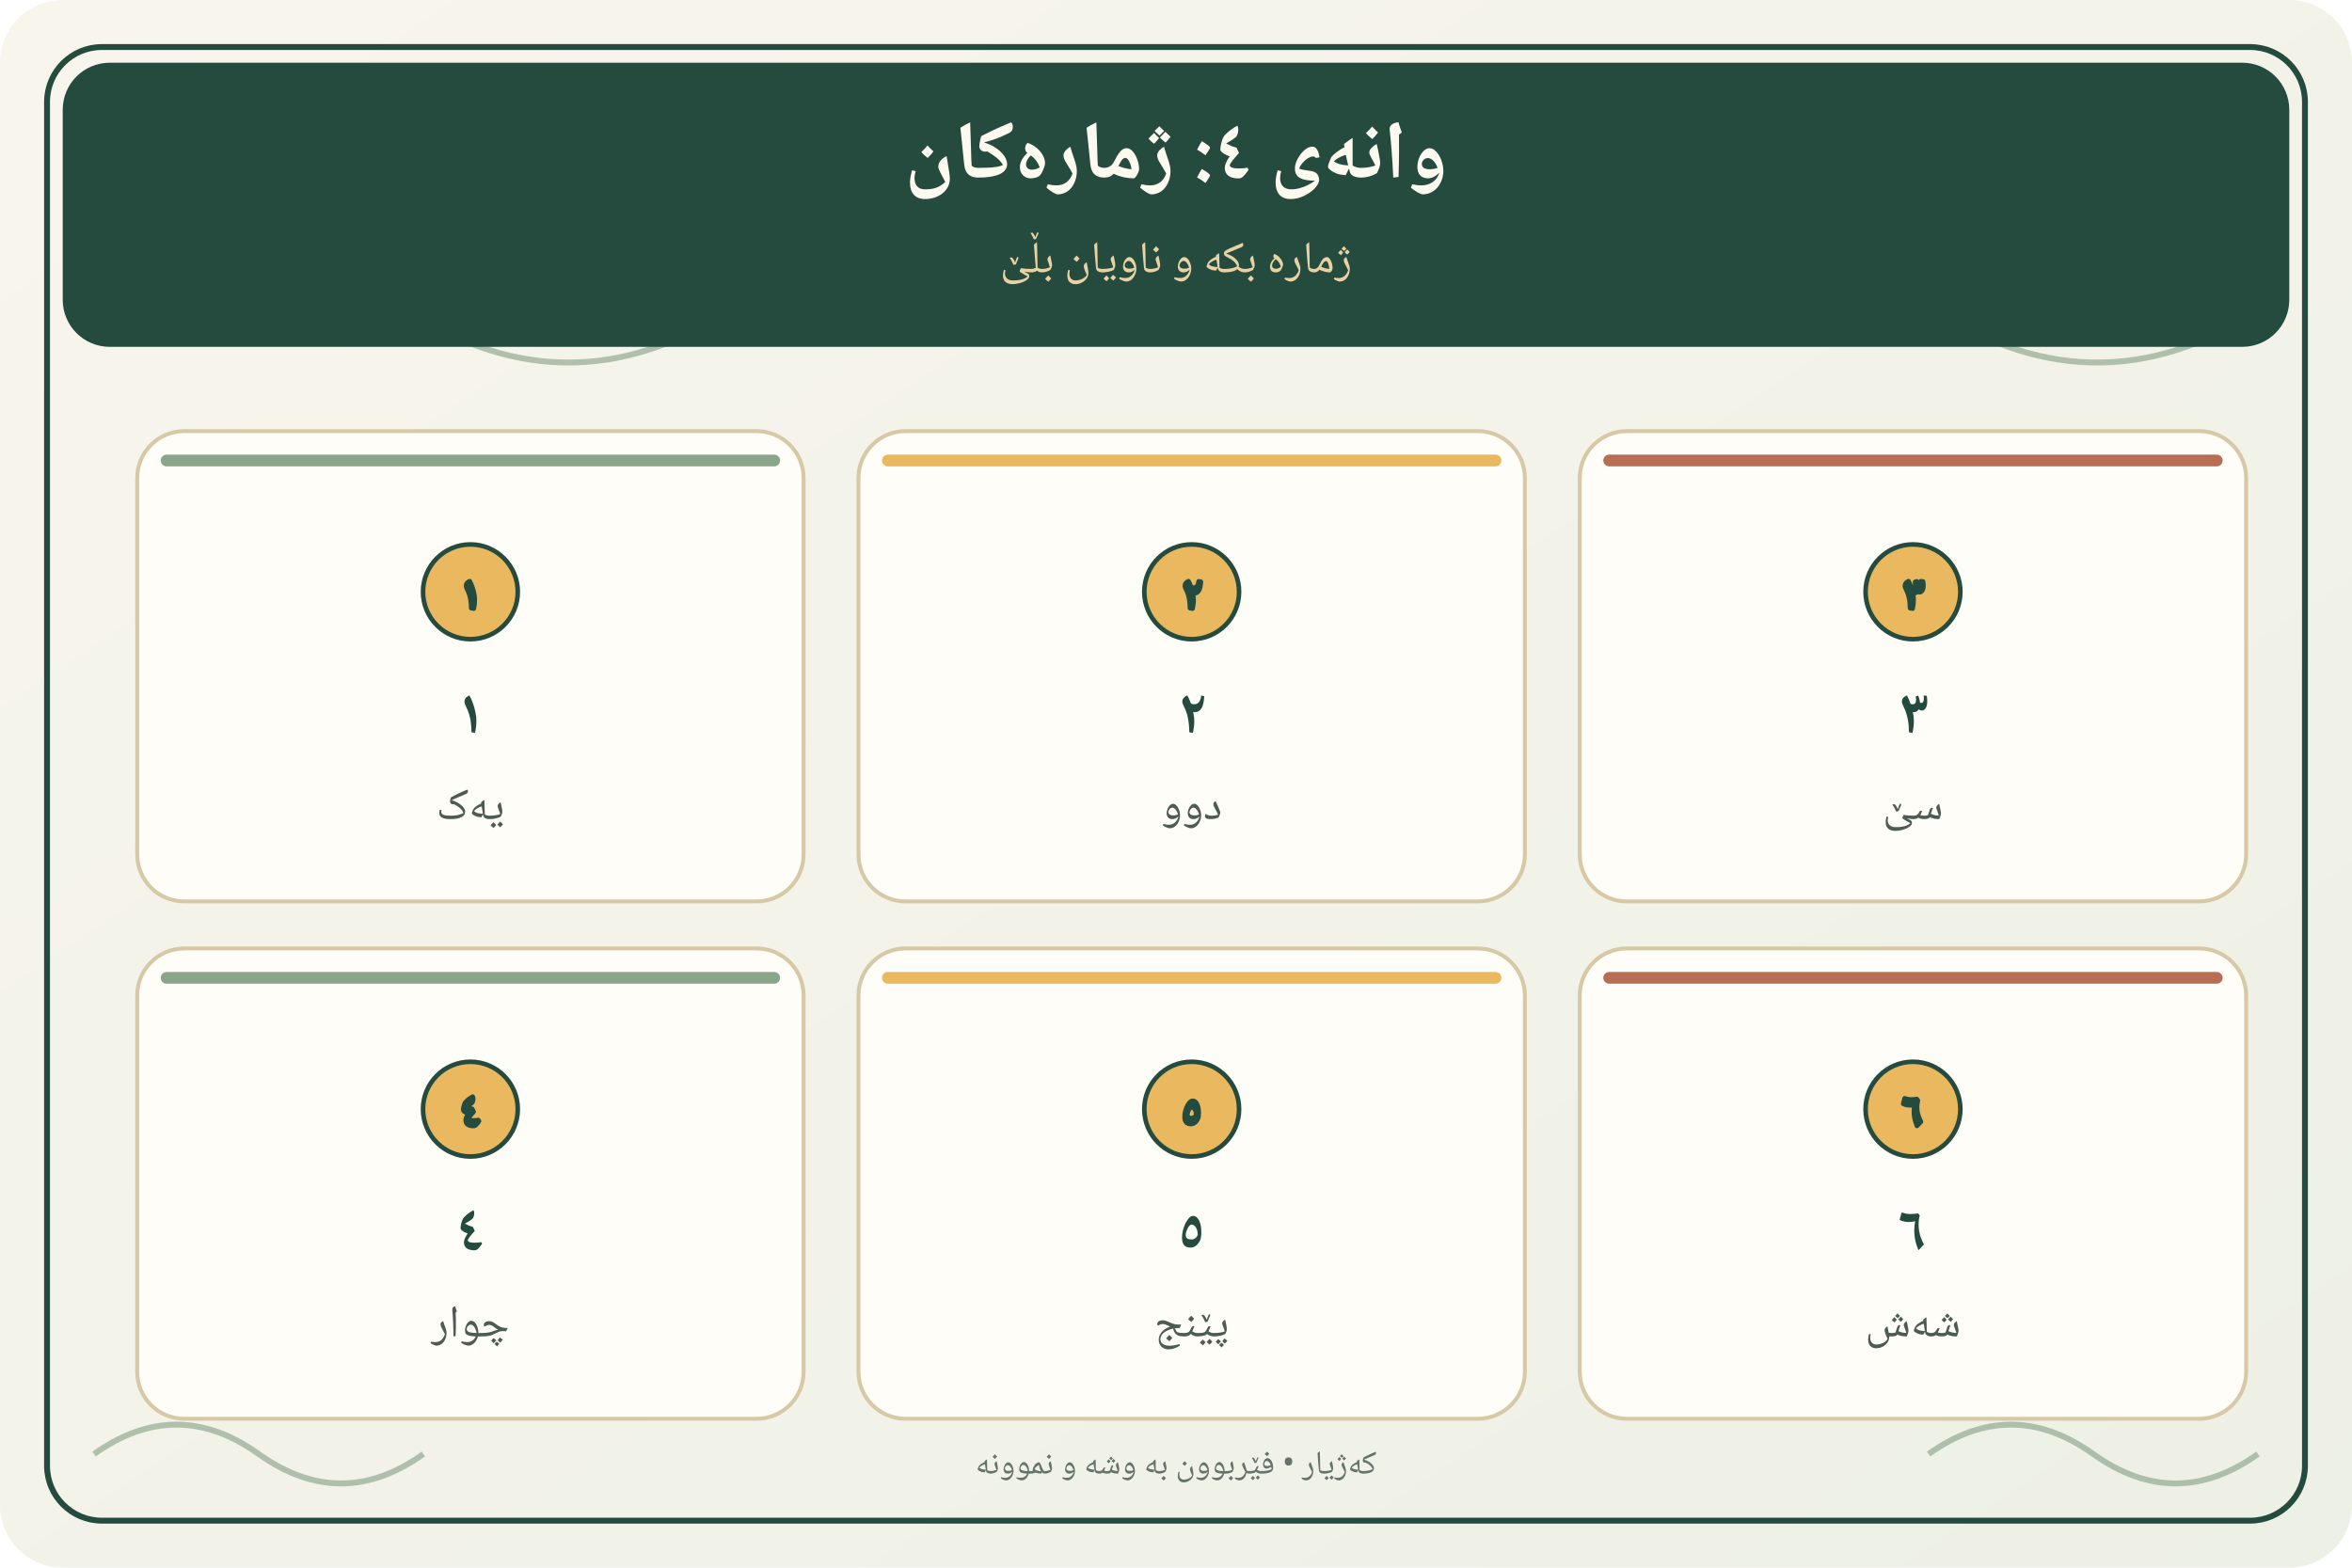
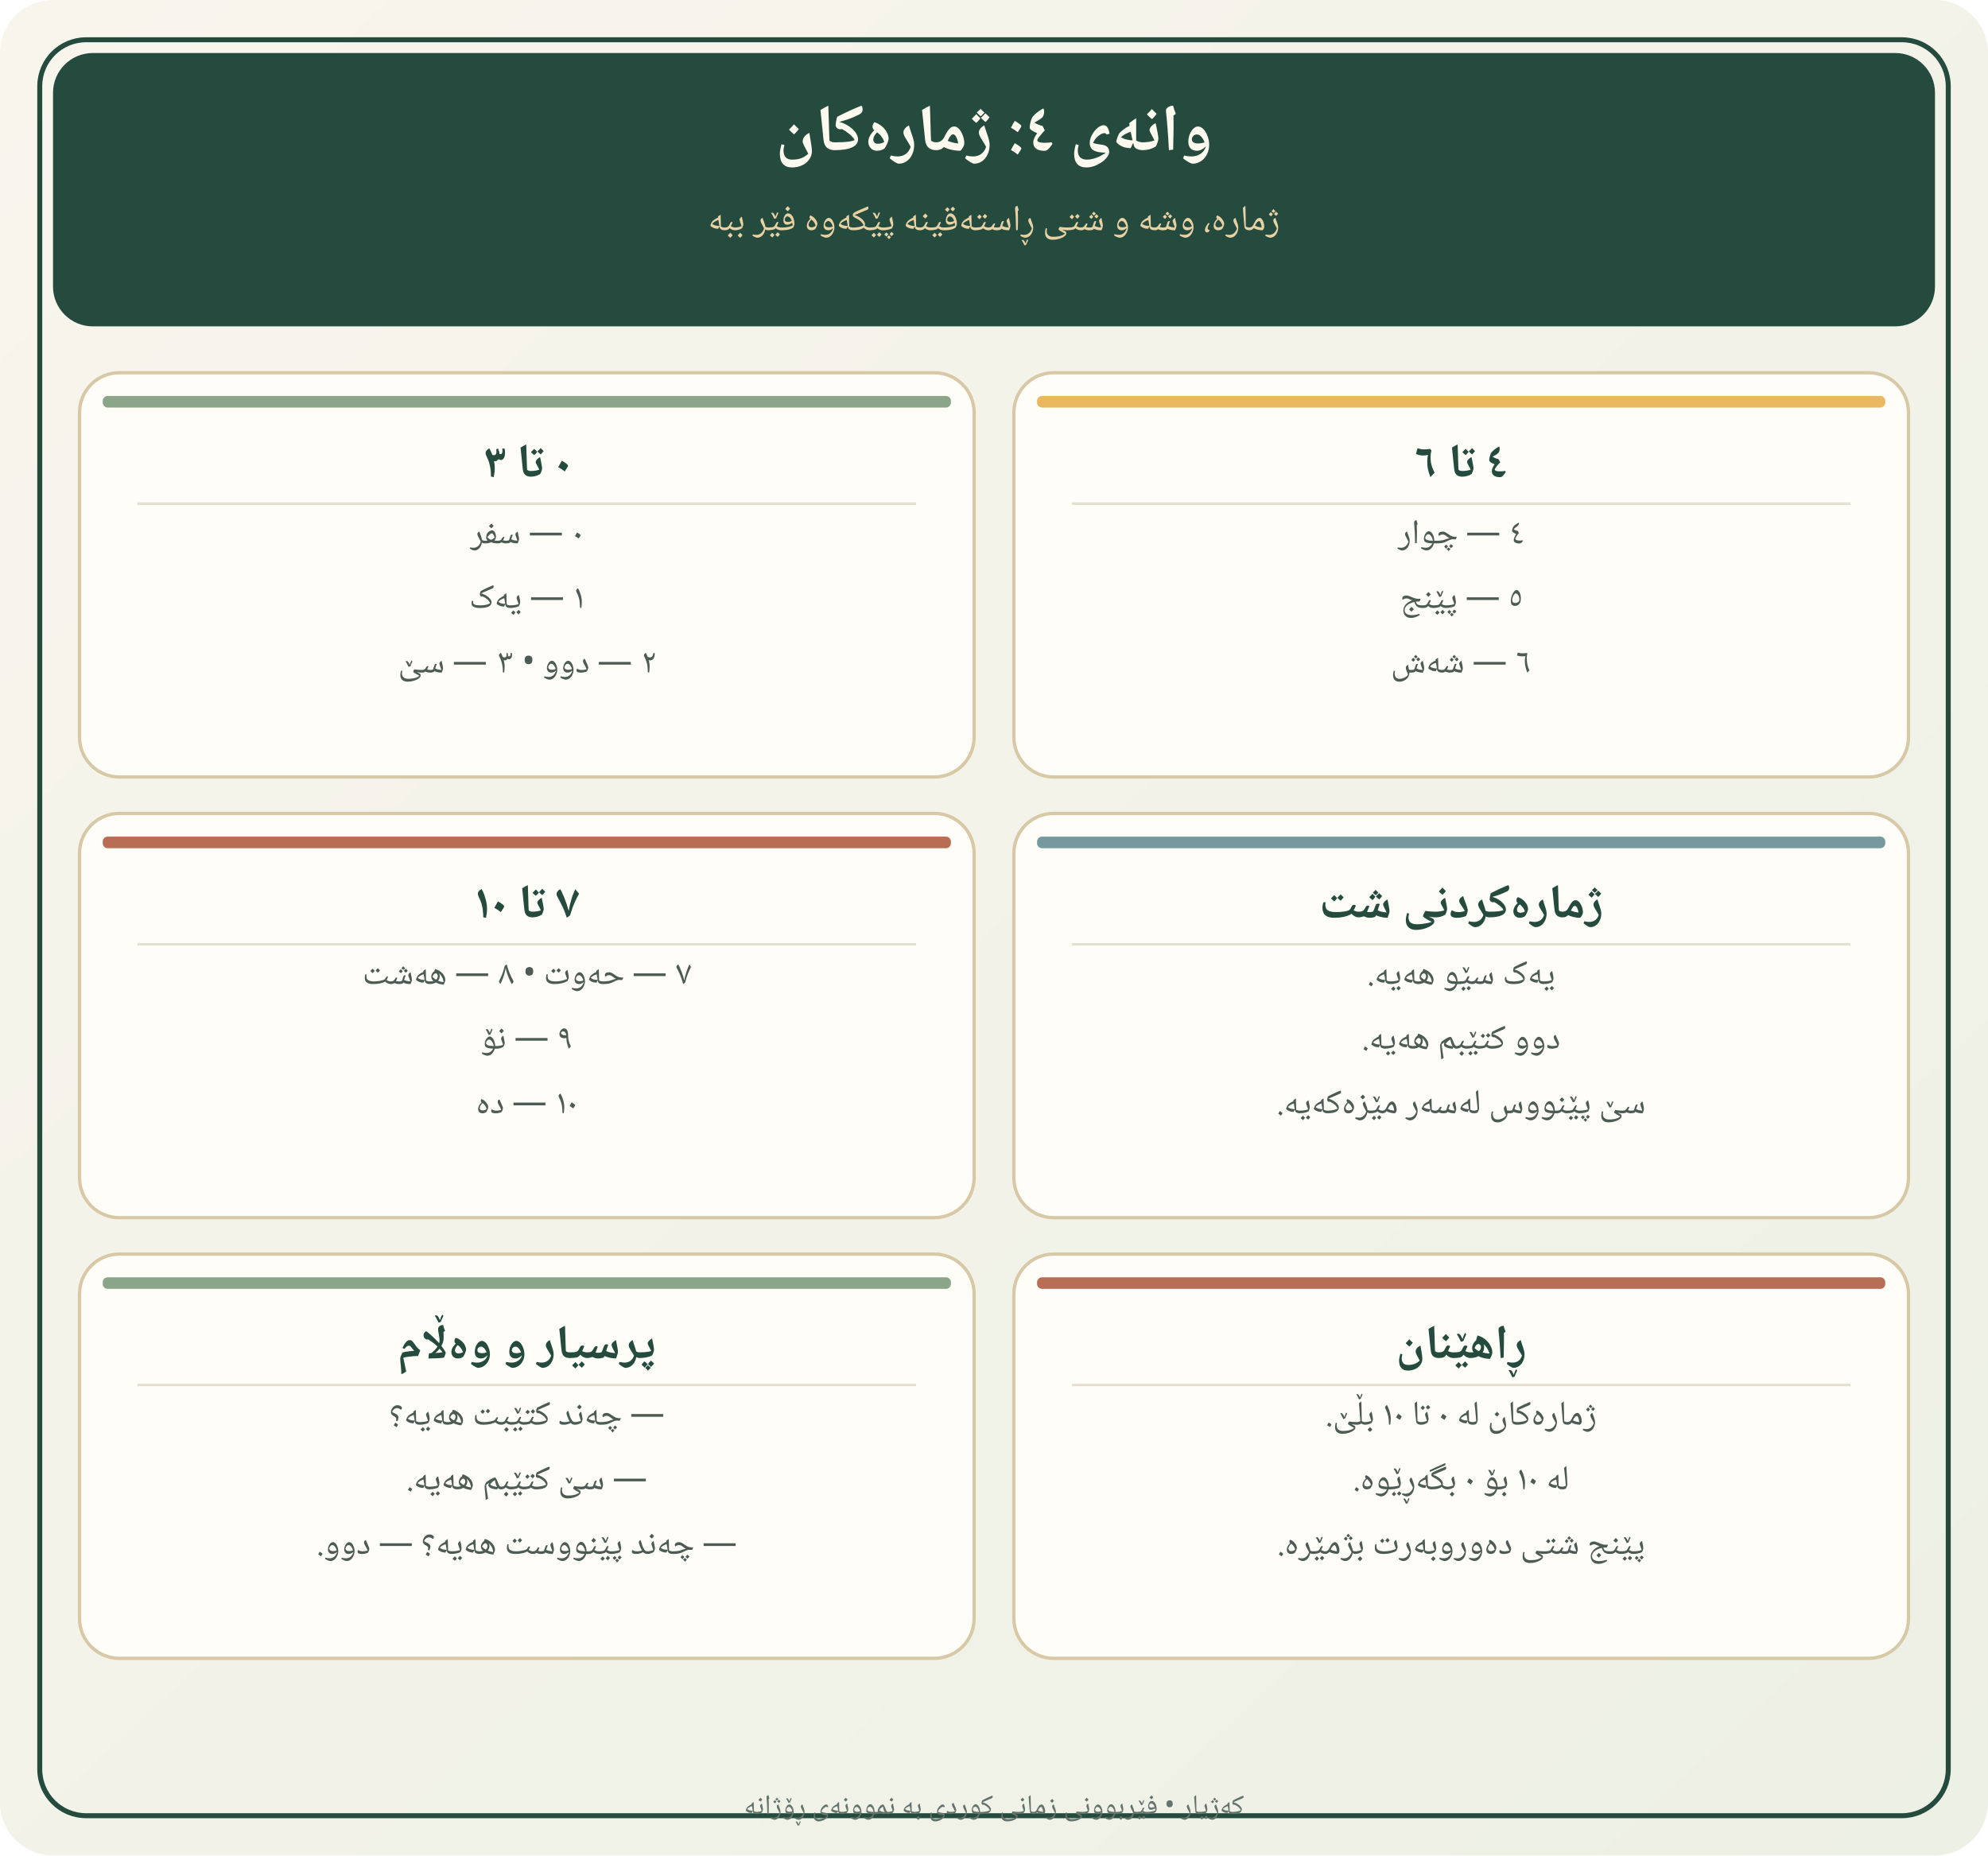
- <svg xmlns="http://www.w3.org/2000/svg" width="1200" height="800" viewBox="0 0 1200 800" role="img" aria-label="وانەی ٤: ژمارەکان">
+ <svg xmlns="http://www.w3.org/2000/svg" width="1200" height="1120" viewBox="0 0 1200 1120" role="img" aria-label="وانەی ٤: ژمارەکان">
  <defs>
    <linearGradient id="bg" x1="0" y1="0" x2="1" y2="1">
      <stop offset="0" stop-color="#f8f5ed" />
      <stop offset="1" stop-color="#edf0e5" />
    </linearGradient>
  </defs>
-   <rect width="1200" height="800" rx="32" fill="url(#bg)" />
-   <rect x="24" y="24" width="1152" height="752" rx="28" fill="none" stroke="#254b3f" stroke-width="3" />
-   <path d="M50 160 Q130 110 210 160 T370 160" fill="none" stroke="#8ba58a" stroke-width="3" opacity=".65" />
-   <path d="M830 160 Q910 110 990 160 T1150 160" fill="none" stroke="#8ba58a" stroke-width="3" opacity=".65" />
-   <rect x="32" y="32" width="1136" height="145" rx="24" fill="#254b3f" />
-   <text x="600" y="91" text-anchor="middle" direction="rtl" unicode-bidi="plaintext" font-family="Noto Naskh Arabic, Noto Sans Arabic, sans-serif" font-size="42" font-weight="700" fill="#fffaf0">وانەی ٤: ژمارەکان</text>
-   <text x="600" y="139" text-anchor="middle" direction="rtl" unicode-bidi="plaintext" font-family="Noto Naskh Arabic, Noto Sans Arabic, sans-serif" font-size="23" fill="#e8d2a4">ژمارە بکە و ناویان بڵێ</text>
+   <rect width="1200" height="1120" rx="32" fill="url(#bg)" />
+   <rect x="24" y="24" width="1152" height="1072" rx="28" fill="none" stroke="#254b3f" stroke-width="3" />
+   <rect x="32" y="32" width="1136" height="165" rx="24" fill="#254b3f" />
+   <text x="600" y="91" text-anchor="middle" direction="rtl" unicode-bidi="plaintext" font-family="Noto Naskh Arabic, Noto Sans Arabic, sans-serif" font-size="40" font-weight="700" fill="#fffaf0">وانەی ٤: ژمارەکان</text>
+   <text x="600" y="139" text-anchor="middle" direction="rtl" unicode-bidi="plaintext" font-family="Noto Naskh Arabic, Noto Sans Arabic, sans-serif" font-size="22" fill="#e8d2a4">ژمارە، وشە و شتی ڕاستەقینە پێکەوە فێر ببە</text>
  <g>
-     <rect x="70" y="220" width="340" height="240" rx="24" fill="#fffdf8" stroke="#d7c8a6" stroke-width="2" />
-     <rect x="82" y="232" width="316" height="6" rx="3" fill="#8ba58a" />
-     <g transform="translate(240 302) scale(0.78)" stroke="#254b3f" stroke-width="3" stroke-linecap="round" stroke-linejoin="round">
-       <circle cx="0" cy="0" r="31" fill="#e9b85f" />
-       <text x="0" y="11" text-anchor="middle" font-family="Noto Naskh Arabic, Noto Sans Arabic, sans-serif" font-size="30" font-weight="700" fill="#254b3f">١</text>
-     </g>
-     <text x="240" y="374" text-anchor="middle" direction="rtl" unicode-bidi="plaintext" font-family="Noto Naskh Arabic, Noto Sans Arabic, sans-serif" font-size="32" font-weight="700" fill="#254b3f">١</text>
-     <text x="240" y="418" text-anchor="middle" direction="rtl" unicode-bidi="plaintext" font-family="Noto Naskh Arabic, Noto Sans Arabic, sans-serif" font-size="23" fill="#4c5b53">یەک</text>
+     <rect x="48" y="225" width="540" height="244" rx="24" fill="#fffdf8" stroke="#d7c8a6" stroke-width="2" />
+     <rect x="62" y="239" width="512" height="7" rx="3" fill="#8ba58a" />
+     <text x="318" y="288" text-anchor="middle" direction="rtl" unicode-bidi="plaintext" font-family="Noto Naskh Arabic, Noto Sans Arabic, sans-serif" font-size="29" font-weight="700" fill="#254b3f">٠ تا ٣</text>
+     <path d="M83 304 H553" stroke="#e5dfd1" stroke-width="1.5" />
+     <text x="318" y="328" text-anchor="middle" direction="rtl" unicode-bidi="plaintext" font-family="Noto Naskh Arabic, Noto Sans Arabic, sans-serif" font-size="21" fill="#4c5b53">٠ — سفر</text>
+     <text x="318" y="367" text-anchor="middle" direction="rtl" unicode-bidi="plaintext" font-family="Noto Naskh Arabic, Noto Sans Arabic, sans-serif" font-size="21" fill="#4c5b53">١ — یەک</text>
+     <text x="318" y="406" text-anchor="middle" direction="rtl" unicode-bidi="plaintext" font-family="Noto Naskh Arabic, Noto Sans Arabic, sans-serif" font-size="21" fill="#4c5b53">٢ — دوو • ٣ — سێ</text>
  </g>
  <g>
-     <rect x="438" y="220" width="340" height="240" rx="24" fill="#fffdf8" stroke="#d7c8a6" stroke-width="2" />
-     <rect x="450" y="232" width="316" height="6" rx="3" fill="#e9b85f" />
-     <g transform="translate(608 302) scale(0.78)" stroke="#254b3f" stroke-width="3" stroke-linecap="round" stroke-linejoin="round">
-       <circle cx="0" cy="0" r="31" fill="#e9b85f" />
-       <text x="0" y="11" text-anchor="middle" font-family="Noto Naskh Arabic, Noto Sans Arabic, sans-serif" font-size="30" font-weight="700" fill="#254b3f">٢</text>
-     </g>
-     <text x="608" y="374" text-anchor="middle" direction="rtl" unicode-bidi="plaintext" font-family="Noto Naskh Arabic, Noto Sans Arabic, sans-serif" font-size="32" font-weight="700" fill="#254b3f">٢</text>
-     <text x="608" y="418" text-anchor="middle" direction="rtl" unicode-bidi="plaintext" font-family="Noto Naskh Arabic, Noto Sans Arabic, sans-serif" font-size="23" fill="#4c5b53">دوو</text>
+     <rect x="612" y="225" width="540" height="244" rx="24" fill="#fffdf8" stroke="#d7c8a6" stroke-width="2" />
+     <rect x="626" y="239" width="512" height="7" rx="3" fill="#e9b85f" />
+     <text x="882" y="288" text-anchor="middle" direction="rtl" unicode-bidi="plaintext" font-family="Noto Naskh Arabic, Noto Sans Arabic, sans-serif" font-size="29" font-weight="700" fill="#254b3f">٤ تا ٦</text>
+     <path d="M647 304 H1117" stroke="#e5dfd1" stroke-width="1.5" />
+     <text x="882" y="328" text-anchor="middle" direction="rtl" unicode-bidi="plaintext" font-family="Noto Naskh Arabic, Noto Sans Arabic, sans-serif" font-size="21" fill="#4c5b53">٤ — چوار</text>
+     <text x="882" y="367" text-anchor="middle" direction="rtl" unicode-bidi="plaintext" font-family="Noto Naskh Arabic, Noto Sans Arabic, sans-serif" font-size="21" fill="#4c5b53">٥ — پێنج</text>
+     <text x="882" y="406" text-anchor="middle" direction="rtl" unicode-bidi="plaintext" font-family="Noto Naskh Arabic, Noto Sans Arabic, sans-serif" font-size="21" fill="#4c5b53">٦ — شەش</text>
  </g>
  <g>
-     <rect x="806" y="220" width="340" height="240" rx="24" fill="#fffdf8" stroke="#d7c8a6" stroke-width="2" />
-     <rect x="818" y="232" width="316" height="6" rx="3" fill="#b86d55" />
-     <g transform="translate(976 302) scale(0.78)" stroke="#254b3f" stroke-width="3" stroke-linecap="round" stroke-linejoin="round">
-       <circle cx="0" cy="0" r="31" fill="#e9b85f" />
-       <text x="0" y="11" text-anchor="middle" font-family="Noto Naskh Arabic, Noto Sans Arabic, sans-serif" font-size="30" font-weight="700" fill="#254b3f">٣</text>
-     </g>
-     <text x="976" y="374" text-anchor="middle" direction="rtl" unicode-bidi="plaintext" font-family="Noto Naskh Arabic, Noto Sans Arabic, sans-serif" font-size="32" font-weight="700" fill="#254b3f">٣</text>
-     <text x="976" y="418" text-anchor="middle" direction="rtl" unicode-bidi="plaintext" font-family="Noto Naskh Arabic, Noto Sans Arabic, sans-serif" font-size="23" fill="#4c5b53">سێ</text>
+     <rect x="48" y="491" width="540" height="244" rx="24" fill="#fffdf8" stroke="#d7c8a6" stroke-width="2" />
+     <rect x="62" y="505" width="512" height="7" rx="3" fill="#b86d55" />
+     <text x="318" y="554" text-anchor="middle" direction="rtl" unicode-bidi="plaintext" font-family="Noto Naskh Arabic, Noto Sans Arabic, sans-serif" font-size="29" font-weight="700" fill="#254b3f">٧ تا ١٠</text>
+     <path d="M83 570 H553" stroke="#e5dfd1" stroke-width="1.5" />
+     <text x="318" y="594" text-anchor="middle" direction="rtl" unicode-bidi="plaintext" font-family="Noto Naskh Arabic, Noto Sans Arabic, sans-serif" font-size="21" fill="#4c5b53">٧ — حەوت • ٨ — هەشت</text>
+     <text x="318" y="633" text-anchor="middle" direction="rtl" unicode-bidi="plaintext" font-family="Noto Naskh Arabic, Noto Sans Arabic, sans-serif" font-size="21" fill="#4c5b53">٩ — نۆ</text>
+     <text x="318" y="672" text-anchor="middle" direction="rtl" unicode-bidi="plaintext" font-family="Noto Naskh Arabic, Noto Sans Arabic, sans-serif" font-size="21" fill="#4c5b53">١٠ — دە</text>
  </g>
  <g>
-     <rect x="70" y="484" width="340" height="240" rx="24" fill="#fffdf8" stroke="#d7c8a6" stroke-width="2" />
-     <rect x="82" y="496" width="316" height="6" rx="3" fill="#8ba58a" />
-     <g transform="translate(240 566) scale(0.78)" stroke="#254b3f" stroke-width="3" stroke-linecap="round" stroke-linejoin="round">
-       <circle cx="0" cy="0" r="31" fill="#e9b85f" />
-       <text x="0" y="11" text-anchor="middle" font-family="Noto Naskh Arabic, Noto Sans Arabic, sans-serif" font-size="30" font-weight="700" fill="#254b3f">٤</text>
-     </g>
-     <text x="240" y="638" text-anchor="middle" direction="rtl" unicode-bidi="plaintext" font-family="Noto Naskh Arabic, Noto Sans Arabic, sans-serif" font-size="32" font-weight="700" fill="#254b3f">٤</text>
-     <text x="240" y="682" text-anchor="middle" direction="rtl" unicode-bidi="plaintext" font-family="Noto Naskh Arabic, Noto Sans Arabic, sans-serif" font-size="23" fill="#4c5b53">چوار</text>
+     <rect x="612" y="491" width="540" height="244" rx="24" fill="#fffdf8" stroke="#d7c8a6" stroke-width="2" />
+     <rect x="626" y="505" width="512" height="7" rx="3" fill="#7699a0" />
+     <text x="882" y="554" text-anchor="middle" direction="rtl" unicode-bidi="plaintext" font-family="Noto Naskh Arabic, Noto Sans Arabic, sans-serif" font-size="29" font-weight="700" fill="#254b3f">ژمارەکردنی شت</text>
+     <path d="M647 570 H1117" stroke="#e5dfd1" stroke-width="1.5" />
+     <text x="882" y="594" text-anchor="middle" direction="rtl" unicode-bidi="plaintext" font-family="Noto Naskh Arabic, Noto Sans Arabic, sans-serif" font-size="21" fill="#4c5b53">یەک سێو هەیە.</text>
+     <text x="882" y="633" text-anchor="middle" direction="rtl" unicode-bidi="plaintext" font-family="Noto Naskh Arabic, Noto Sans Arabic, sans-serif" font-size="21" fill="#4c5b53">دوو کتێبم هەیە.</text>
+     <text x="882" y="672" text-anchor="middle" direction="rtl" unicode-bidi="plaintext" font-family="Noto Naskh Arabic, Noto Sans Arabic, sans-serif" font-size="21" fill="#4c5b53">سێ پێنووس لەسەر مێزەکەیە.</text>
  </g>
  <g>
-     <rect x="438" y="484" width="340" height="240" rx="24" fill="#fffdf8" stroke="#d7c8a6" stroke-width="2" />
-     <rect x="450" y="496" width="316" height="6" rx="3" fill="#e9b85f" />
-     <g transform="translate(608 566) scale(0.78)" stroke="#254b3f" stroke-width="3" stroke-linecap="round" stroke-linejoin="round">
-       <circle cx="0" cy="0" r="31" fill="#e9b85f" />
-       <text x="0" y="11" text-anchor="middle" font-family="Noto Naskh Arabic, Noto Sans Arabic, sans-serif" font-size="30" font-weight="700" fill="#254b3f">٥</text>
-     </g>
-     <text x="608" y="638" text-anchor="middle" direction="rtl" unicode-bidi="plaintext" font-family="Noto Naskh Arabic, Noto Sans Arabic, sans-serif" font-size="32" font-weight="700" fill="#254b3f">٥</text>
-     <text x="608" y="682" text-anchor="middle" direction="rtl" unicode-bidi="plaintext" font-family="Noto Naskh Arabic, Noto Sans Arabic, sans-serif" font-size="23" fill="#4c5b53">پێنج</text>
+     <rect x="48" y="757" width="540" height="244" rx="24" fill="#fffdf8" stroke="#d7c8a6" stroke-width="2" />
+     <rect x="62" y="771" width="512" height="7" rx="3" fill="#8ba58a" />
+     <text x="318" y="820" text-anchor="middle" direction="rtl" unicode-bidi="plaintext" font-family="Noto Naskh Arabic, Noto Sans Arabic, sans-serif" font-size="29" font-weight="700" fill="#254b3f">پرسیار و وەڵام</text>
+     <path d="M83 836 H553" stroke="#e5dfd1" stroke-width="1.5" />
+     <text x="318" y="860" text-anchor="middle" direction="rtl" unicode-bidi="plaintext" font-family="Noto Naskh Arabic, Noto Sans Arabic, sans-serif" font-size="21" fill="#4c5b53">— چەند کتێبت هەیە؟</text>
+     <text x="318" y="899" text-anchor="middle" direction="rtl" unicode-bidi="plaintext" font-family="Noto Naskh Arabic, Noto Sans Arabic, sans-serif" font-size="21" fill="#4c5b53">— سێ کتێبم هەیە.</text>
+     <text x="318" y="938" text-anchor="middle" direction="rtl" unicode-bidi="plaintext" font-family="Noto Naskh Arabic, Noto Sans Arabic, sans-serif" font-size="21" fill="#4c5b53">— چەند پێنووست هەیە؟ — دوو.</text>
  </g>
  <g>
-     <rect x="806" y="484" width="340" height="240" rx="24" fill="#fffdf8" stroke="#d7c8a6" stroke-width="2" />
-     <rect x="818" y="496" width="316" height="6" rx="3" fill="#b86d55" />
-     <g transform="translate(976 566) scale(0.78)" stroke="#254b3f" stroke-width="3" stroke-linecap="round" stroke-linejoin="round">
-       <circle cx="0" cy="0" r="31" fill="#e9b85f" />
-       <text x="0" y="11" text-anchor="middle" font-family="Noto Naskh Arabic, Noto Sans Arabic, sans-serif" font-size="30" font-weight="700" fill="#254b3f">٦</text>
-     </g>
-     <text x="976" y="638" text-anchor="middle" direction="rtl" unicode-bidi="plaintext" font-family="Noto Naskh Arabic, Noto Sans Arabic, sans-serif" font-size="32" font-weight="700" fill="#254b3f">٦</text>
-     <text x="976" y="682" text-anchor="middle" direction="rtl" unicode-bidi="plaintext" font-family="Noto Naskh Arabic, Noto Sans Arabic, sans-serif" font-size="23" fill="#4c5b53">شەش</text>
+     <rect x="612" y="757" width="540" height="244" rx="24" fill="#fffdf8" stroke="#d7c8a6" stroke-width="2" />
+     <rect x="626" y="771" width="512" height="7" rx="3" fill="#b86d55" />
+     <text x="882" y="820" text-anchor="middle" direction="rtl" unicode-bidi="plaintext" font-family="Noto Naskh Arabic, Noto Sans Arabic, sans-serif" font-size="29" font-weight="700" fill="#254b3f">ڕاهێنان</text>
+     <path d="M647 836 H1117" stroke="#e5dfd1" stroke-width="1.5" />
+     <text x="882" y="860" text-anchor="middle" direction="rtl" unicode-bidi="plaintext" font-family="Noto Naskh Arabic, Noto Sans Arabic, sans-serif" font-size="21" fill="#4c5b53">ژمارەکان لە ٠ تا ١٠ بڵێ.</text>
+     <text x="882" y="899" text-anchor="middle" direction="rtl" unicode-bidi="plaintext" font-family="Noto Naskh Arabic, Noto Sans Arabic, sans-serif" font-size="21" fill="#4c5b53">لە ١٠ بۆ ٠ بگەڕێوە.</text>
+     <text x="882" y="938" text-anchor="middle" direction="rtl" unicode-bidi="plaintext" font-family="Noto Naskh Arabic, Noto Sans Arabic, sans-serif" font-size="21" fill="#4c5b53">پێنج شتی دەوروبەرت بژمێرە.</text>
  </g>
-   <path d="M48 742 Q90 712 132 742 T216 742 M984 742 Q1026 712 1068 742 T1152 742" fill="none" stroke="#8ba58a" stroke-width="3" opacity=".65" />
-   <text x="600" y="752" text-anchor="middle" direction="rtl" unicode-bidi="plaintext" font-family="Noto Naskh Arabic, Noto Sans Arabic, sans-serif" font-size="17" fill="#64736b">کەژیار • فێربوون بە وشە و نموونە</text>
+   <text x="600" y="1095" text-anchor="middle" direction="rtl" unicode-bidi="plaintext" font-family="Noto Naskh Arabic, Noto Sans Arabic, sans-serif" font-size="17" fill="#64736b">کەژیار • فێربوونی زمانی کوردی بە نموونەی ڕۆژانە</text>
</svg>
